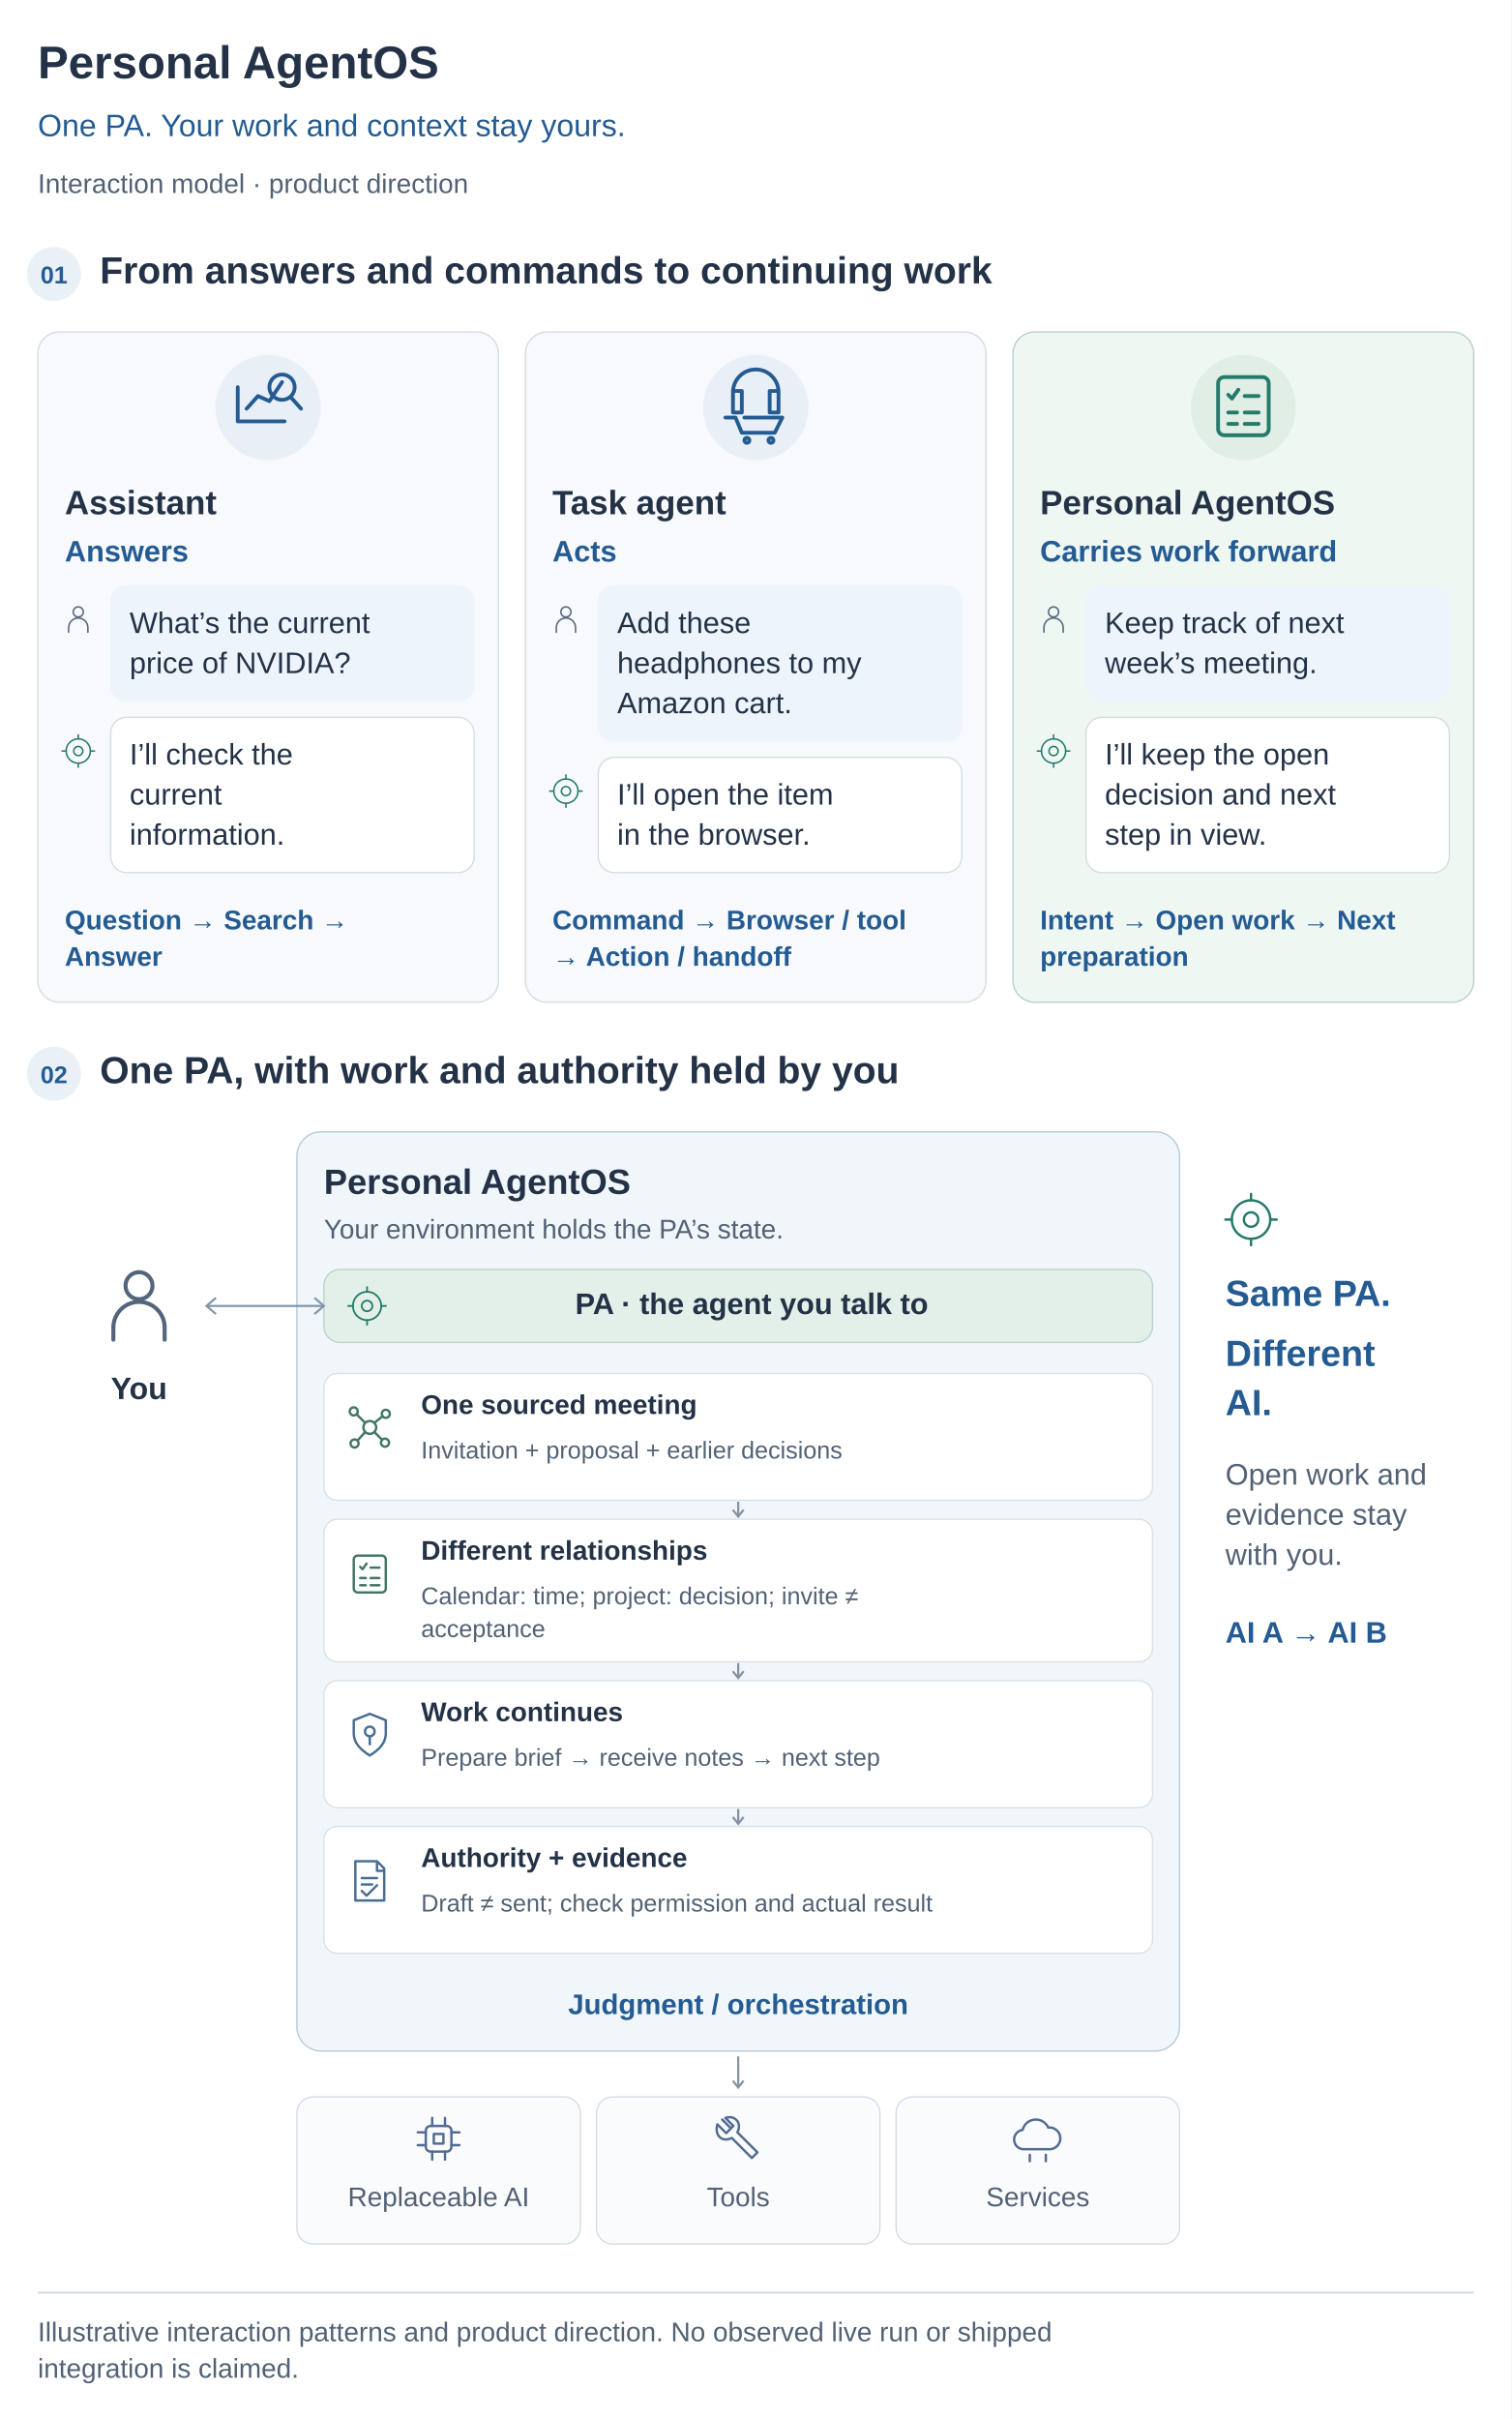
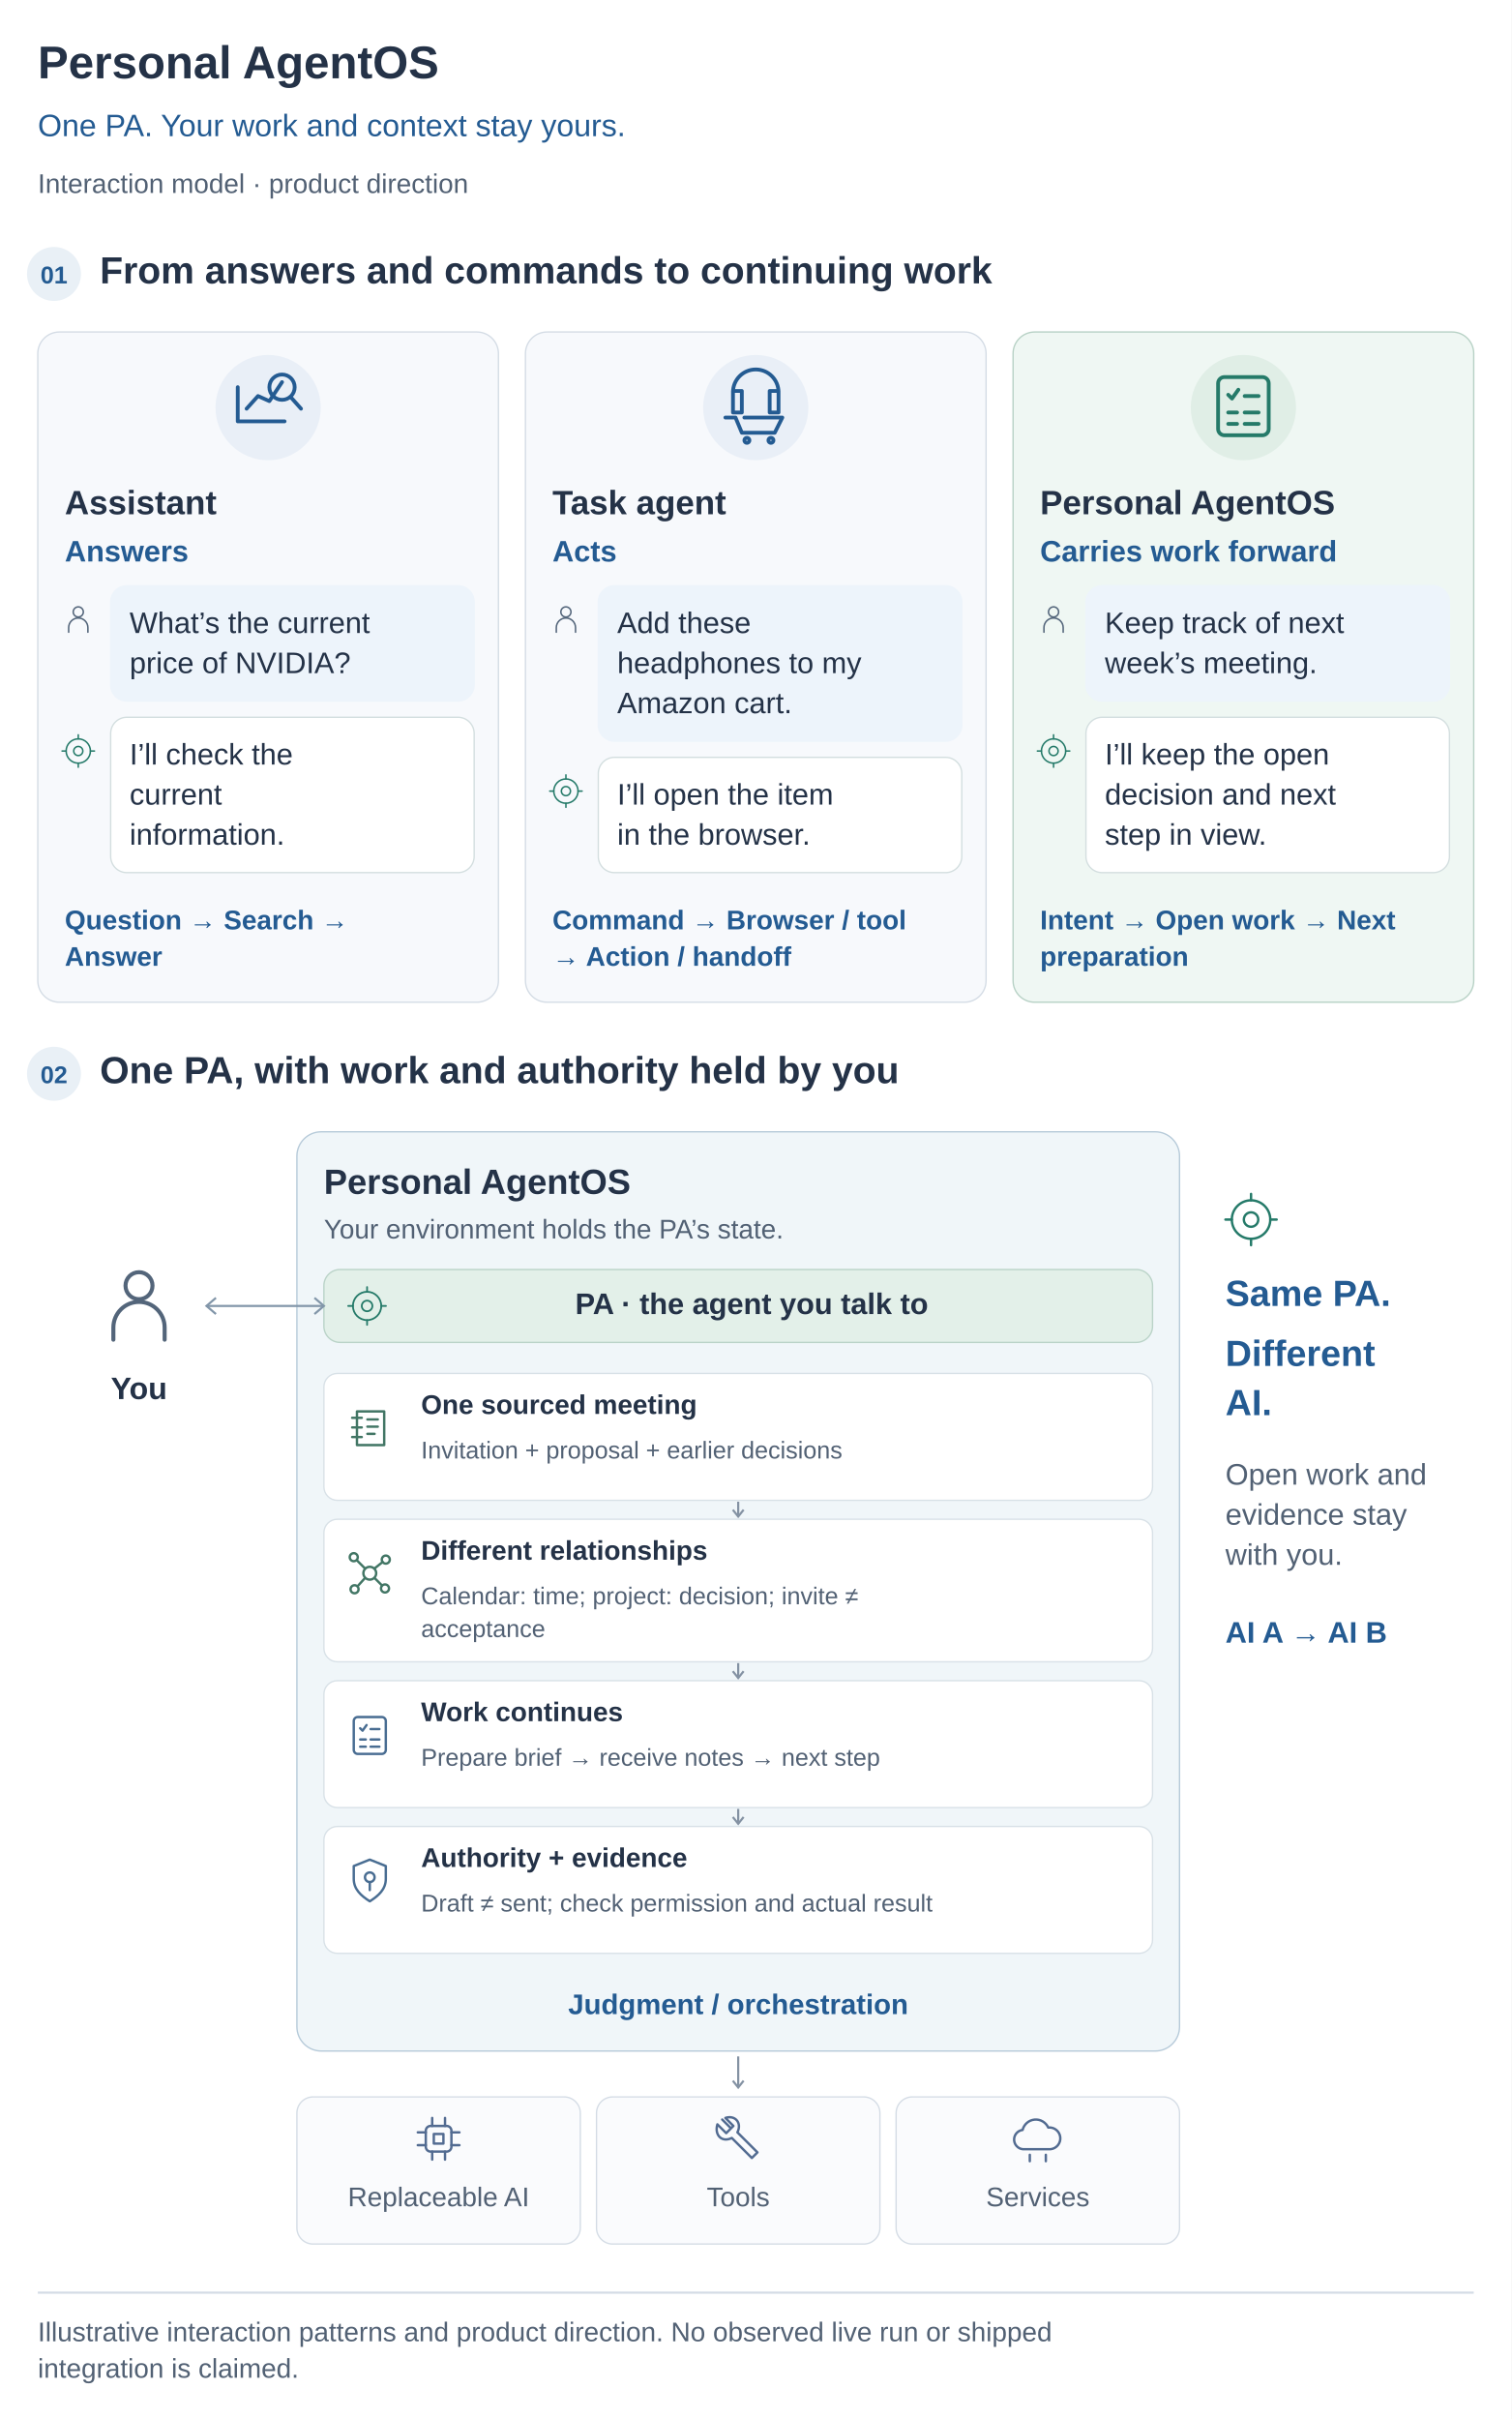
<svg xmlns="http://www.w3.org/2000/svg" width="1120" height="1792" viewBox="0 0 1120 1792" role="img" aria-labelledby="title desc">
  <style>text{font-family:Arial,"Noto Sans",sans-serif;fill:#243247} .bold{font-weight:700} .muted{fill:#526174} .blue{fill:#245b92}</style>
  <rect width="1120" height="1792" fill="#fff" />
  <text x="28" y="58.0" font-size="34" class="bold" text-anchor="start">Personal AgentOS</text>
  <text x="28" y="100.9" font-size="23" class="blue" text-anchor="start">One PA. Your work and context stay yours.</text>
  <text x="28" y="142.95" font-size="20" class="muted" text-anchor="start">Interaction model · product direction</text>
  <circle cx="40" cy="202.95" r="20" fill="#e9f0f6" stroke="none" />
  <text x="40" y="209.95" font-size="18" class="blue bold" text-anchor="middle">01</text>
  <text x="74" y="209.95" font-size="28" class="bold" text-anchor="start">From answers and commands to continuing work</text>
  <rect x="28.0" y="245.95" width="341.333" height="496.5" rx="16" fill="#f7f9fc" stroke="#d4dce5" />
  <circle cx="198.667" cy="301.95" r="39" fill="#e9eff7" stroke="none" />
  <g transform="translate(168.6667 269.95) scale(0.9375)" fill="none" stroke="#245b92" stroke-width="3" stroke-linecap="round" stroke-linejoin="round">
    <path d="M8 45V18m0 27h37M15 35l9-10 9 4 10-15" />
    <circle cx="43" cy="18" r="10" />
    <path d="m50 26 8 9" />
  </g>
  <text x="48.0" y="380.95" font-size="25" class="bold" text-anchor="start">Assistant</text>
  <text x="48.0" y="415.95" font-size="22" class="blue bold" text-anchor="start">Answers</text>
  <g transform="translate(46.0 446.95) scale(0.375)" fill="none" stroke="#53657a" stroke-width="3" stroke-linecap="round" stroke-linejoin="round">
    <circle cx="32" cy="17" r="10" />
    <path d="M13 57v-9a19 19 0 0 1 38 0v9" />
  </g>
  <rect x="82.0" y="433.95" width="269.333" height="85.4" rx="12" fill="#edf4fb" stroke="#edf4fb" />
  <text x="96.0" y="468.95" font-size="22" class="" text-anchor="start">What’s the current</text>
  <text x="96.0" y="498.65" font-size="22" class="" text-anchor="start">price of NVIDIA?</text>
  <g transform="translate(46.0 544.35) scale(0.375)" fill="none" stroke="#257a69" stroke-width="3" stroke-linecap="round" stroke-linejoin="round">
    <circle cx="32" cy="32" r="24" />
    <circle cx="32" cy="32" r="9" />
    <path d="M32 0v8m0 48v8M0 32h8m48 0h8" />
  </g>
  <rect x="82.0" y="531.35" width="269.333" height="115.1" rx="12" fill="#ffffff" stroke="#d3dedf" />
  <text x="96.0" y="566.35" font-size="22" class="" text-anchor="start">I’ll check the</text>
  <text x="96.0" y="596.05" font-size="22" class="" text-anchor="start">current</text>
  <text x="96.0" y="625.75" font-size="22" class="" text-anchor="start">information.</text>
  <text x="48.0" y="688.45" font-size="20" class="blue bold" text-anchor="start">Question → Search →</text>
  <text x="48.0" y="715.45" font-size="20" class="blue bold" text-anchor="start">Answer</text>
  <rect x="389.333" y="245.95" width="341.333" height="496.5" rx="16" fill="#f7f9fc" stroke="#d4dce5" />
  <circle cx="560.0" cy="301.95" r="39" fill="#e9eff7" stroke="none" />
  <g transform="translate(530.0 269.95) scale(0.9375)" fill="none" stroke="#245b92" stroke-width="3" stroke-linecap="round" stroke-linejoin="round">
    <path d="M14 29v-7a18 18 0 0 1 36 0v7M14 21h7v17h-7zm29 0h7v17h-7zM8 42h8l5 12h26l6-12H23" />
    <circle cx="25" cy="60" r="2" />
    <circle cx="44" cy="60" r="2" />
  </g>
  <text x="409.333" y="380.95" font-size="25" class="bold" text-anchor="start">Task agent</text>
  <text x="409.333" y="415.95" font-size="22" class="blue bold" text-anchor="start">Acts</text>
  <g transform="translate(407.3333 446.95) scale(0.375)" fill="none" stroke="#53657a" stroke-width="3" stroke-linecap="round" stroke-linejoin="round">
    <circle cx="32" cy="17" r="10" />
    <path d="M13 57v-9a19 19 0 0 1 38 0v9" />
  </g>
  <rect x="443.333" y="433.95" width="269.333" height="115.1" rx="12" fill="#edf4fb" stroke="#edf4fb" />
  <text x="457.333" y="468.95" font-size="22" class="" text-anchor="start">Add these</text>
  <text x="457.333" y="498.65" font-size="22" class="" text-anchor="start">headphones to my</text>
  <text x="457.333" y="528.35" font-size="22" class="" text-anchor="start">Amazon cart.</text>
  <g transform="translate(407.3333 574.05) scale(0.375)" fill="none" stroke="#257a69" stroke-width="3" stroke-linecap="round" stroke-linejoin="round">
    <circle cx="32" cy="32" r="24" />
    <circle cx="32" cy="32" r="9" />
    <path d="M32 0v8m0 48v8M0 32h8m48 0h8" />
  </g>
  <rect x="443.333" y="561.05" width="269.333" height="85.4" rx="12" fill="#ffffff" stroke="#d3dedf" />
  <text x="457.333" y="596.05" font-size="22" class="" text-anchor="start">I’ll open the item</text>
  <text x="457.333" y="625.75" font-size="22" class="" text-anchor="start">in the browser.</text>
  <text x="409.333" y="688.45" font-size="20" class="blue bold" text-anchor="start">Command → Browser / tool</text>
  <text x="409.333" y="715.45" font-size="20" class="blue bold" text-anchor="start">→ Action / handoff</text>
  <rect x="750.667" y="245.95" width="341.333" height="496.5" rx="16" fill="#eff7f3" stroke="#b7d1c5" />
  <circle cx="921.333" cy="301.95" r="39" fill="#e0eee6" stroke="none" />
  <g transform="translate(891.3333 269.95) scale(0.9375)" fill="none" stroke="#257a69" stroke-width="3" stroke-linecap="round" stroke-linejoin="round">
    <rect x="12" y="10" width="40" height="46" rx="5" />
    <path d="m20 24 3 3 5-7m5 5h11M20 38h7m6 0h11M20 47h7m6 0h11" />
  </g>
  <text x="770.667" y="380.95" font-size="25" class="bold" text-anchor="start">Personal AgentOS</text>
  <text x="770.667" y="415.95" font-size="22" class="blue bold" text-anchor="start">Carries work forward</text>
  <g transform="translate(768.6667 446.95) scale(0.375)" fill="none" stroke="#53657a" stroke-width="3" stroke-linecap="round" stroke-linejoin="round">
    <circle cx="32" cy="17" r="10" />
    <path d="M13 57v-9a19 19 0 0 1 38 0v9" />
  </g>
  <rect x="804.667" y="433.95" width="269.333" height="85.4" rx="12" fill="#edf4fb" stroke="#edf4fb" />
  <text x="818.667" y="468.95" font-size="22" class="" text-anchor="start">Keep track of next</text>
  <text x="818.667" y="498.65" font-size="22" class="" text-anchor="start">week’s meeting.</text>
  <g transform="translate(768.6667 544.35) scale(0.375)" fill="none" stroke="#257a69" stroke-width="3" stroke-linecap="round" stroke-linejoin="round">
    <circle cx="32" cy="32" r="24" />
    <circle cx="32" cy="32" r="9" />
    <path d="M32 0v8m0 48v8M0 32h8m48 0h8" />
  </g>
  <rect x="804.667" y="531.35" width="269.333" height="115.1" rx="12" fill="#ffffff" stroke="#d3dedf" />
  <text x="818.667" y="566.35" font-size="22" class="" text-anchor="start">I’ll keep the open</text>
  <text x="818.667" y="596.05" font-size="22" class="" text-anchor="start">decision and next</text>
  <text x="818.667" y="625.75" font-size="22" class="" text-anchor="start">step in view.</text>
  <text x="770.667" y="688.45" font-size="20" class="blue bold" text-anchor="start">Intent → Open work → Next</text>
  <text x="770.667" y="715.45" font-size="20" class="blue bold" text-anchor="start">preparation</text>
  <circle cx="40" cy="795.45" r="20" fill="#e9f0f6" stroke="none" />
  <text x="40" y="802.45" font-size="18" class="blue bold" text-anchor="middle">02</text>
  <text x="74" y="802.45" font-size="28" class="bold" text-anchor="start">One PA, with work and authority held by you</text>
  <g transform="translate(71 935.45) scale(1.0)" fill="none" stroke="#53657a" stroke-width="3" stroke-linecap="round" stroke-linejoin="round">
    <circle cx="32" cy="17" r="10" />
    <path d="M13 57v-9a19 19 0 0 1 38 0v9" />
  </g>
  <text x="103" y="1036.45" font-size="23" class="bold" text-anchor="middle">You</text>
  <rect x="220" y="838.45" width="654" height="680.95" rx="18" fill="#f0f6f9" stroke="#b6cad9" />
  <text x="240" y="884.45" font-size="26" class="bold" text-anchor="start">Personal AgentOS</text>
  <text x="240" y="917.45" font-size="20" class="muted" text-anchor="start">Your environment holds the PA’s state.</text>
  <rect x="240" y="940.45" width="614" height="54" rx="12" fill="#e3f0e9" stroke="#bad3c8" />
  <g transform="translate(258 953.45) scale(0.4375)" fill="none" stroke="#257a69" stroke-width="3" stroke-linecap="round" stroke-linejoin="round">
    <circle cx="32" cy="32" r="24" />
    <circle cx="32" cy="32" r="9" />
    <path d="M32 0v8m0 48v8M0 32h8m48 0h8" />
  </g>
  <text x="557.0" y="973.45" font-size="22" class="bold" text-anchor="middle">PA · the agent you talk to</text>
  <path d="M153 967.45H240" fill="none" stroke="#8296a9" stroke-width="1.6" />
  <path d="M160 961.45L153 967.45L160 973.45M233 961.45L240 967.45L233 973.45" fill="none" stroke="#8296a9" stroke-width="1.6" />
  <rect x="240" y="1017.45" width="614" height="94" rx="10" fill="#fff" stroke="#d8e1e7" />
  <g transform="translate(255 1038.45) scale(0.59375)" fill="none" stroke="#427665" stroke-width="3" stroke-linecap="round" stroke-linejoin="round">
-     <circle cx="32" cy="32" r="8" />
-     <circle cx="12" cy="12" r="5" />
-     <circle cx="52" cy="15" r="5" />
-     <circle cx="13" cy="52" r="5" />
-     <circle cx="51" cy="51" r="5" />
-     <path d="m16 16 10 10m12 0 10-8M17 48l9-10m12 0 9 9" />
+     <path d="M16 12h34v42H16zM10 20h12m-12 12h12m-12 12h12M29 22h13m-13 9h13m-13 9h9" />
  </g>
  <text x="312" y="1047.45" font-size="20" class="bold" text-anchor="start">One sourced meeting</text>
  <text x="312" y="1080.45" font-size="18" class="muted" text-anchor="start">Invitation + proposal + earlier decisions</text>
  <path d="M547.0 1112.45 L547.0 1123.45" fill="none" stroke="#8492a3" stroke-width="1.6" />
  <path d="M543.0 1118.45 L547.0 1123.45 L551.0 1118.45" fill="none" stroke="#8492a3" stroke-width="1.6" />
  <rect x="240" y="1125.45" width="614" height="105.6" rx="10" fill="#fff" stroke="#d8e1e7" />
  <g transform="translate(255 1146.45) scale(0.59375)" fill="none" stroke="#427665" stroke-width="3" stroke-linecap="round" stroke-linejoin="round">
-     <rect x="12" y="10" width="40" height="46" rx="5" />
-     <path d="m20 24 3 3 5-7m5 5h11M20 38h7m6 0h11M20 47h7m6 0h11" />
+     <circle cx="32" cy="32" r="8" />
+     <circle cx="12" cy="12" r="5" />
+     <circle cx="52" cy="15" r="5" />
+     <circle cx="13" cy="52" r="5" />
+     <circle cx="51" cy="51" r="5" />
+     <path d="m16 16 10 10m12 0 10-8M17 48l9-10m12 0 9 9" />
  </g>
  <text x="312" y="1155.45" font-size="20" class="bold" text-anchor="start">Different relationships</text>
  <text x="312" y="1188.45" font-size="18" class="muted" text-anchor="start">Calendar: time; project: decision; invite ≠</text>
  <text x="312" y="1212.75" font-size="18" class="muted" text-anchor="start">acceptance</text>
  <path d="M547.0 1232.05 L547.0 1243.05" fill="none" stroke="#8492a3" stroke-width="1.6" />
  <path d="M543.0 1238.05 L547.0 1243.05 L551.0 1238.05" fill="none" stroke="#8492a3" stroke-width="1.6" />
  <rect x="240" y="1245.05" width="614" height="94" rx="10" fill="#fff" stroke="#d8e1e7" />
  <g transform="translate(255 1266.05) scale(0.59375)" fill="none" stroke="#496d92" stroke-width="3" stroke-linecap="round" stroke-linejoin="round">
-     <path d="M32 6 52 14v16c0 13-9 21-20 28-11-7-20-15-20-28V14z" />
-     <circle cx="32" cy="28" r="6" />
-     <path d="M32 34v10" />
+     <rect x="12" y="10" width="40" height="46" rx="5" />
+     <path d="m20 24 3 3 5-7m5 5h11M20 38h7m6 0h11M20 47h7m6 0h11" />
  </g>
  <text x="312" y="1275.05" font-size="20" class="bold" text-anchor="start">Work continues</text>
  <text x="312" y="1308.05" font-size="18" class="muted" text-anchor="start">Prepare brief → receive notes → next step</text>
  <path d="M547.0 1340.05 L547.0 1351.05" fill="none" stroke="#8492a3" stroke-width="1.6" />
  <path d="M543.0 1346.05 L547.0 1351.05 L551.0 1346.05" fill="none" stroke="#8492a3" stroke-width="1.6" />
  <rect x="240" y="1353.05" width="614" height="94" rx="10" fill="#fff" stroke="#d8e1e7" />
  <g transform="translate(255 1374.05) scale(0.59375)" fill="none" stroke="#496d92" stroke-width="3" stroke-linecap="round" stroke-linejoin="round">
-     <path d="M14 8h27l9 9v40H14zM41 8v12h9M22 29h19m-19 8h13m-13 8 6 6 13-13" />
+     <path d="M32 6 52 14v16c0 13-9 21-20 28-11-7-20-15-20-28V14z" />
+     <circle cx="32" cy="28" r="6" />
+     <path d="M32 34v10" />
  </g>
  <text x="312" y="1383.05" font-size="20" class="bold" text-anchor="start">Authority + evidence</text>
  <text x="312" y="1416.05" font-size="18" class="muted" text-anchor="start">Draft ≠ sent; check permission and actual result</text>
  <text x="547.0" y="1492.05" font-size="21" class="blue bold" text-anchor="middle">Judgment / orchestration</text>
  <path d="M547.0 1523.4 L547.0 1546.4" fill="none" stroke="#8492a3" stroke-width="1.6" />
  <path d="M543.0 1541.4 L547.0 1546.4 L551.0 1541.4" fill="none" stroke="#8492a3" stroke-width="1.6" />
  <rect x="220.0" y="1553.4" width="210.0" height="109" rx="12" fill="#fafbfd" stroke="#d4dce5" />
  <g transform="translate(306.0 1565.4) scale(0.59375)" fill="none" stroke="#526b91" stroke-width="3" stroke-linecap="round" stroke-linejoin="round">
    <rect x="16" y="16" width="32" height="32" rx="6" />
    <path d="M24 6v10m16-10v10M24 48v10m16-10v10M6 24h10M6 40h10m32-16h10M48 40h10M26 26h12v12H26z" />
  </g>
  <text x="325.0" y="1634.4" font-size="20" class="muted" text-anchor="middle">Replaceable AI</text>
  <rect x="442.0" y="1553.4" width="210.0" height="109" rx="12" fill="#fafbfd" stroke="#d4dce5" />
  <g transform="translate(528.0 1565.4) scale(0.59375)" fill="none" stroke="#526b91" stroke-width="3" stroke-linecap="round" stroke-linejoin="round">
    <path d="m12 8 11 11-6 6L6 14c-4 14 6 23 18 17l25 25 7-7-25-25C37 12 28 2 16 6l10 10-7 7" />
  </g>
  <text x="547.0" y="1634.4" font-size="20" class="muted" text-anchor="middle">Tools</text>
  <rect x="664.0" y="1553.4" width="210.0" height="109" rx="12" fill="#fafbfd" stroke="#d4dce5" />
  <g transform="translate(750.0 1565.4) scale(0.59375)" fill="none" stroke="#526b91" stroke-width="3" stroke-linecap="round" stroke-linejoin="round">
    <path d="M16 45a12 12 0 0 1-3-24 17 17 0 0 1 32-3 13 13 0 0 1 3 27H16zM22 52v8m20-8v8" />
  </g>
  <text x="769.0" y="1634.4" font-size="20" class="muted" text-anchor="middle">Services</text>
  <g transform="translate(908 884.45) scale(0.59375)" fill="none" stroke="#257a69" stroke-width="3" stroke-linecap="round" stroke-linejoin="round">
    <circle cx="32" cy="32" r="24" />
    <circle cx="32" cy="32" r="9" />
    <path d="M32 0v8m0 48v8M0 32h8m48 0h8" />
  </g>
  <text x="908" y="967.45" font-size="27" class="blue bold" text-anchor="start">Same PA.</text>
  <text x="908" y="1011.9" font-size="27" class="blue bold" text-anchor="start">Different</text>
  <text x="908" y="1048.35" font-size="27" class="blue bold" text-anchor="start">AI.</text>
  <text x="908" y="1099.8" font-size="22" class="muted" text-anchor="start">Open work and</text>
  <text x="908" y="1129.5" font-size="22" class="muted" text-anchor="start">evidence stay</text>
  <text x="908" y="1159.2" font-size="22" class="muted" text-anchor="start">with you.</text>
  <text x="908" y="1216.9" font-size="22" class="blue bold" text-anchor="start">AI A → AI B</text>
  <path d="M28 1698.4H1092" fill="none" stroke="#d4dce5" stroke-width="1.6" />
  <text x="28" y="1734.4" font-size="20" class="muted" text-anchor="start">Illustrative interaction patterns and product direction. No observed live run or shipped</text>
  <text x="28" y="1761.4" font-size="20" class="muted" text-anchor="start">integration is claimed.</text>
</svg>
